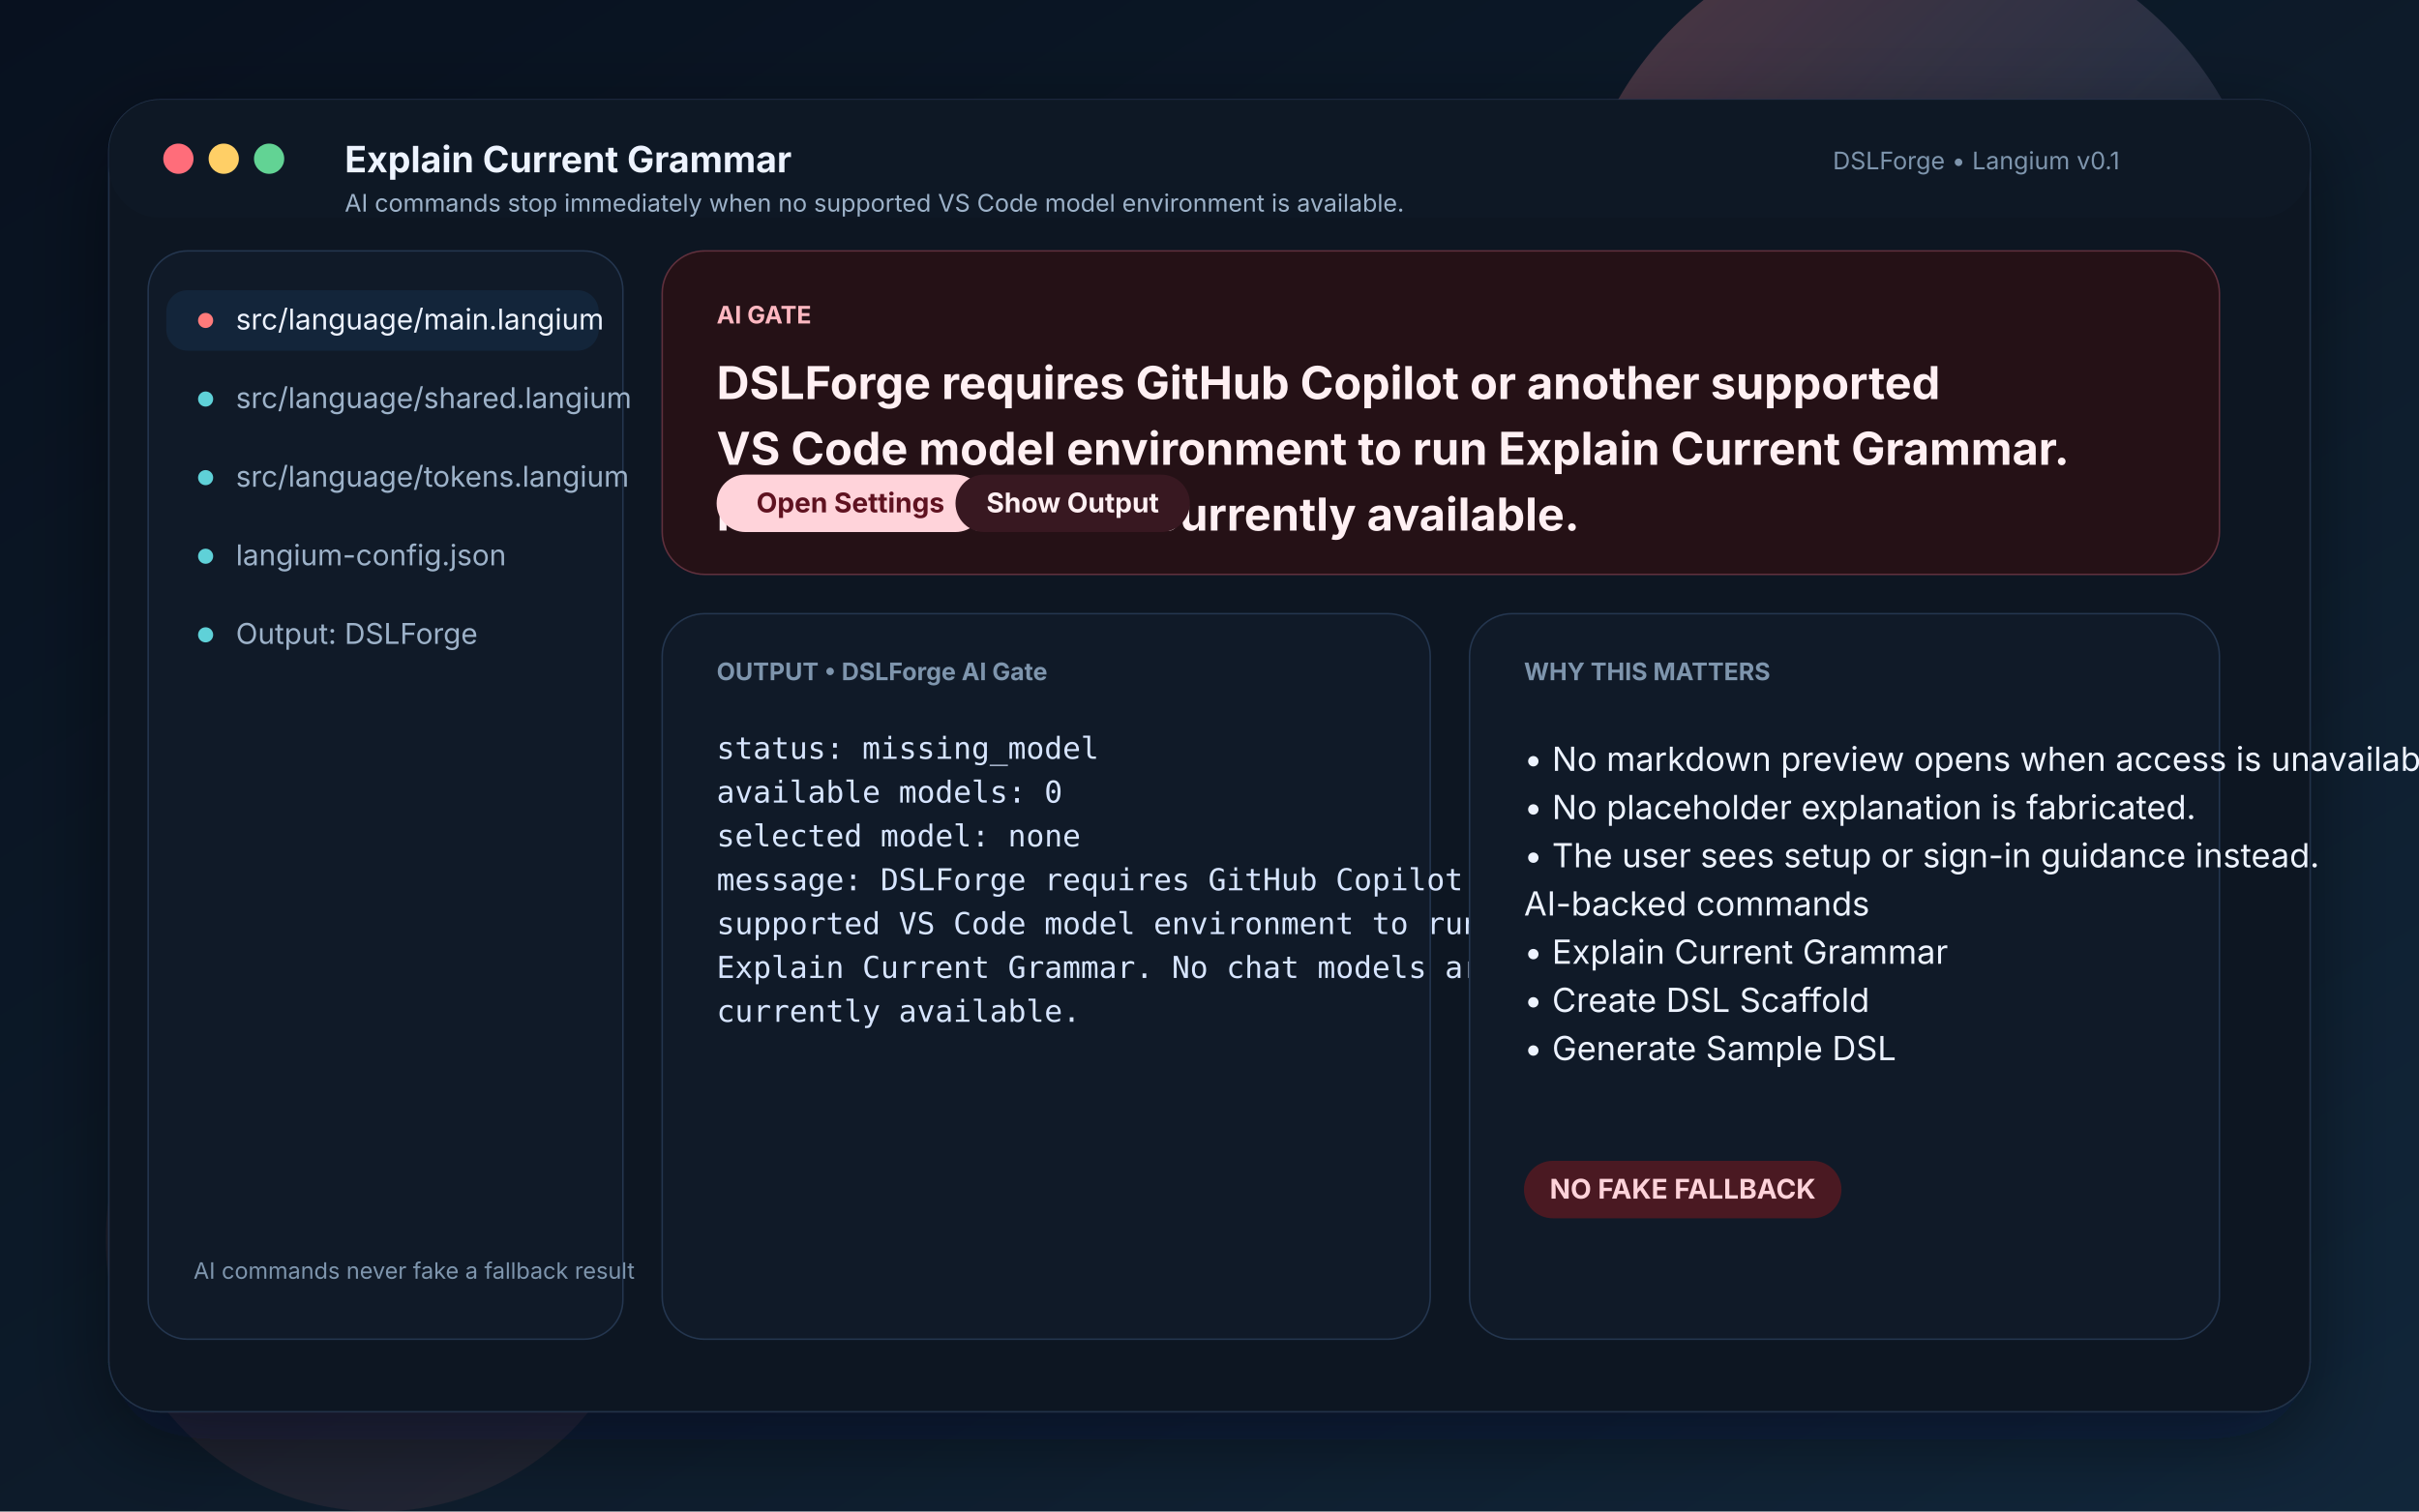
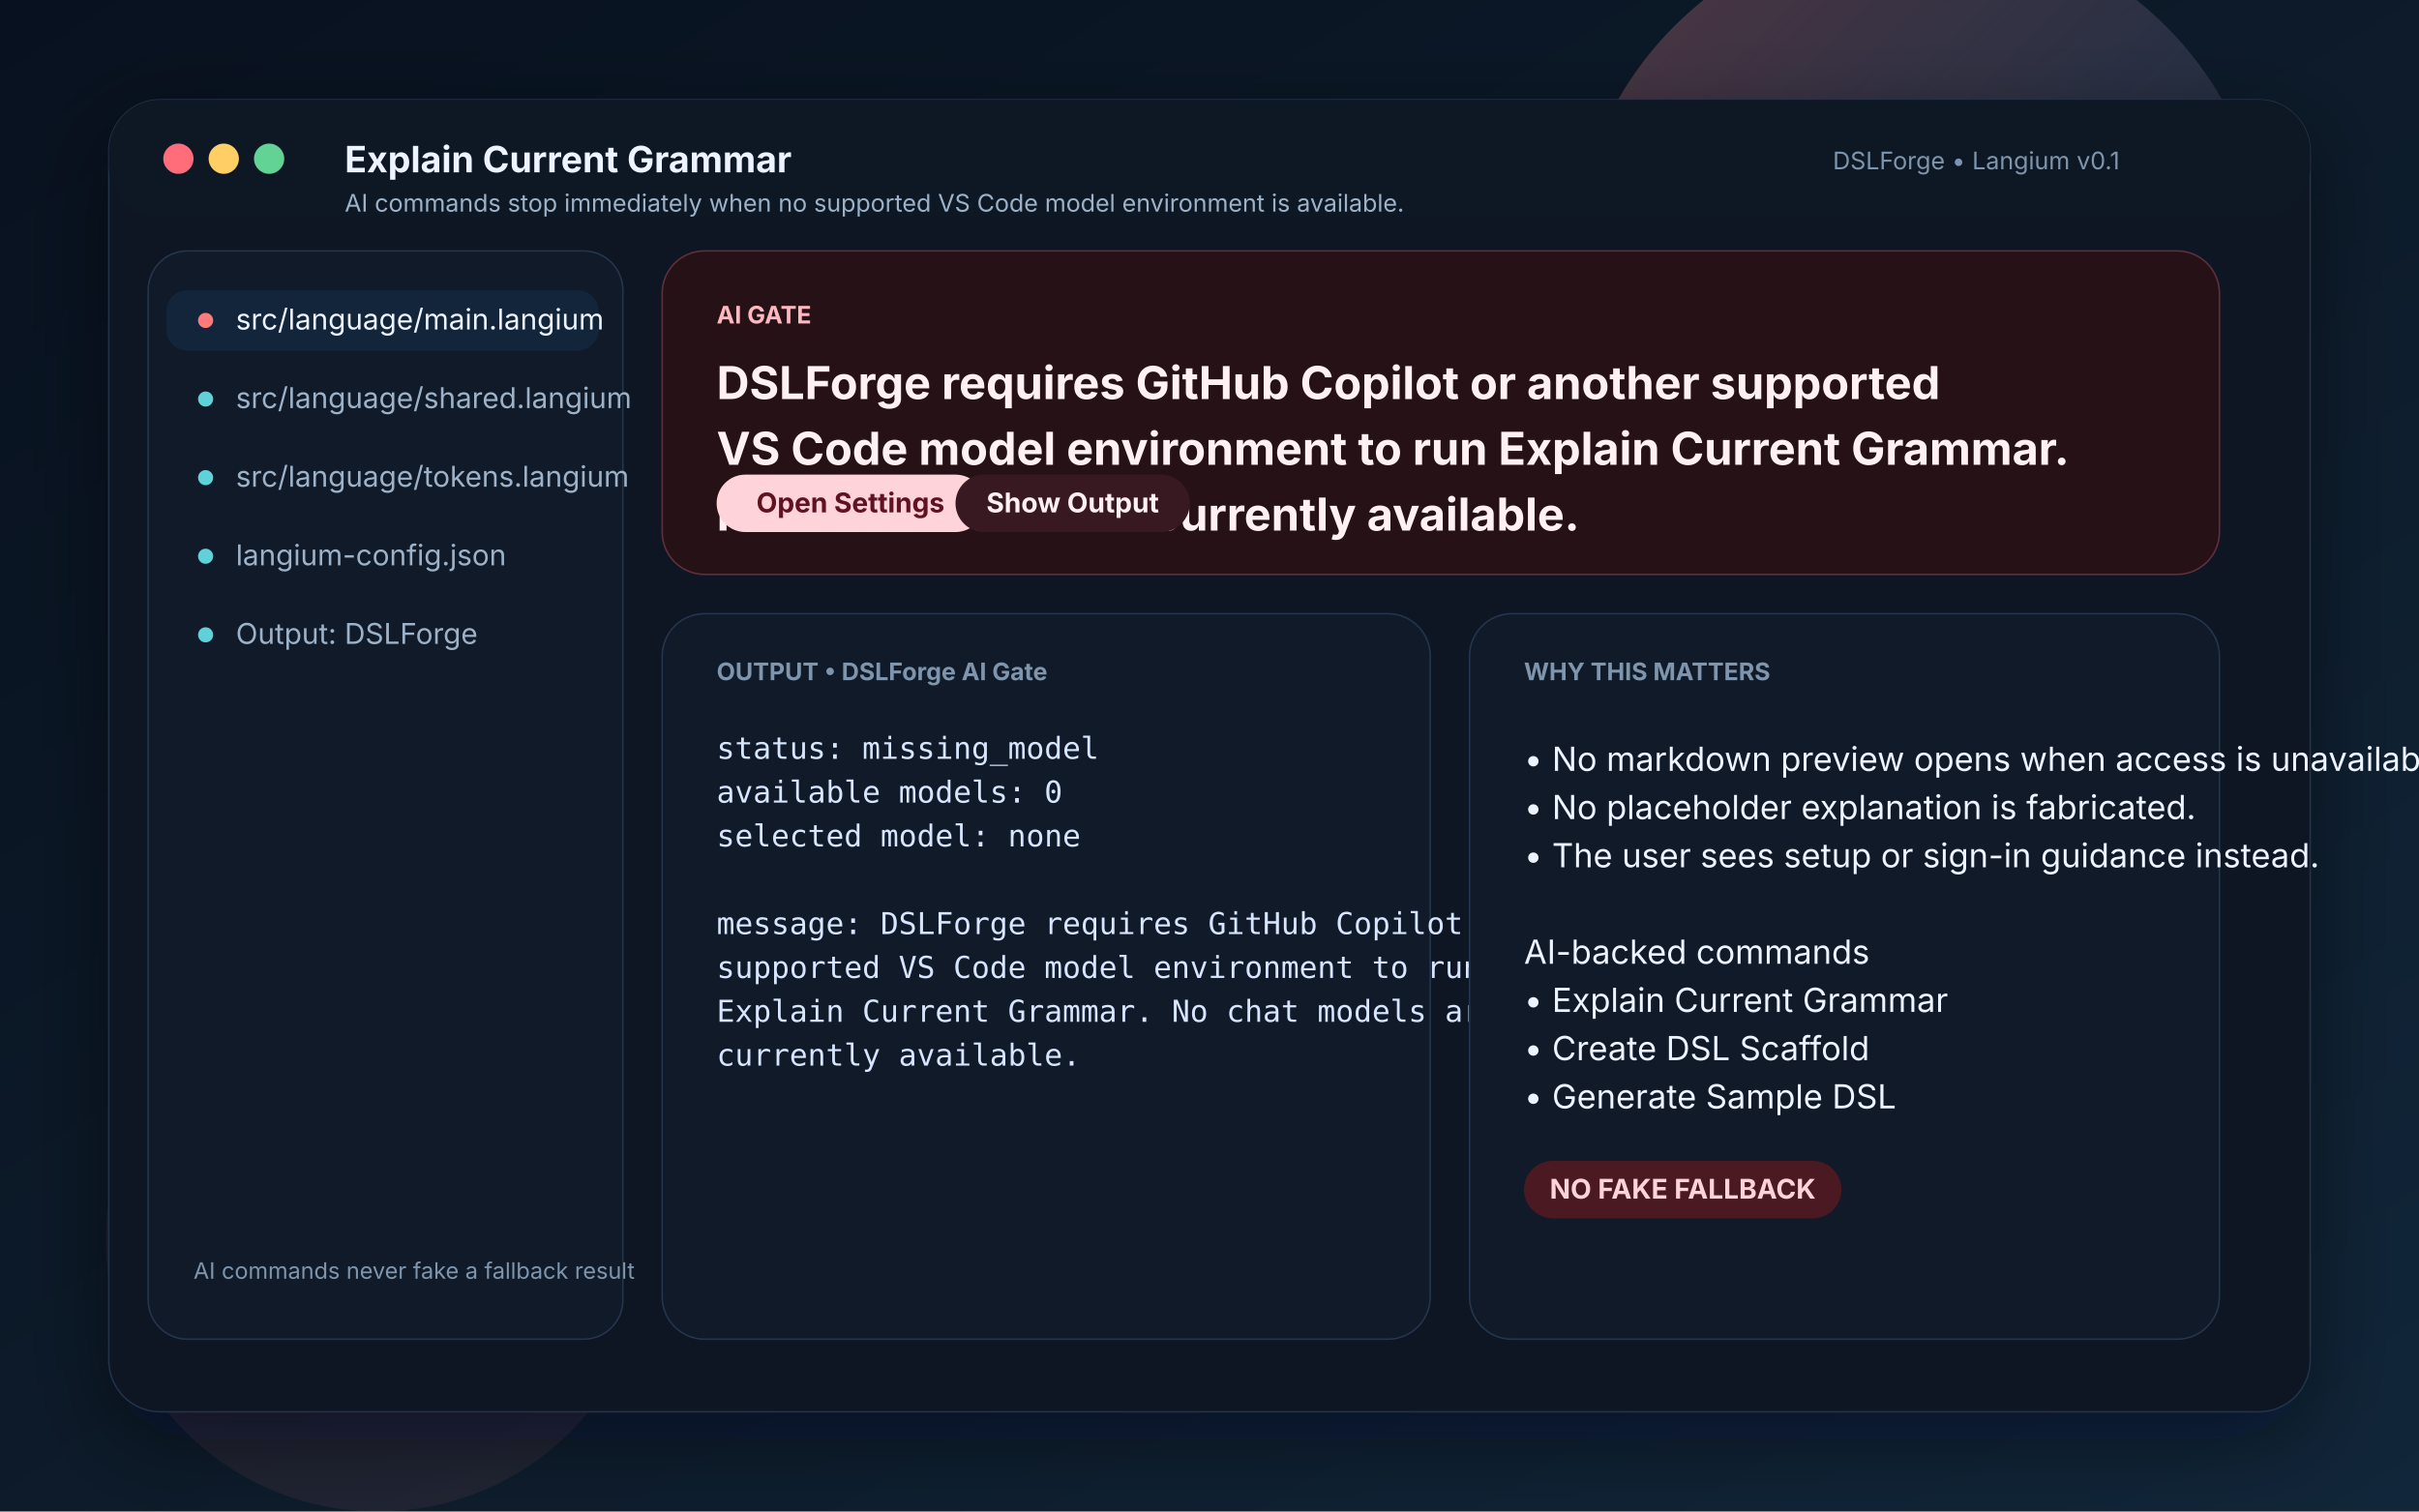
<svg xmlns="http://www.w3.org/2000/svg" width="1600" height="1000" viewBox="0 0 1600 1000">
  <defs>
    <linearGradient id="bg" x1="0" y1="0" x2="1" y2="1">
      <stop offset="0%" stop-color="#08111f" />
      <stop offset="52%" stop-color="#0d1b2a" />
      <stop offset="100%" stop-color="#11263a" />
    </linearGradient>
    <linearGradient id="glow" x1="0" y1="0" x2="1" y2="1">
      <stop offset="0%" stop-color="#ff7b7b" stop-opacity="0.30" />
      <stop offset="100%" stop-color="#6bb4ff" stop-opacity="0.06" />
    </linearGradient>
    <filter id="shadow" x="-20%" y="-20%" width="140%" height="140%">
      <feDropShadow dx="0" dy="18" stdDeviation="28" flood-color="#030813" flood-opacity="0.45" />
    </filter>
  </defs>
  <rect width="1600" height="1000" fill="url(#bg)" />
  <circle cx="1270" cy="180" r="230" fill="url(#glow)" />
  <circle cx="250" cy="820" r="180" fill="#ff7b7b" opacity="0.08" />
  <rect x="72" y="66" width="1456" height="868" rx="34" fill="#0b1420" stroke="#223248" filter="url(#shadow)" />
  <rect x="72" y="66" width="1456" height="78" rx="34" fill="#0e1825" />
  <circle cx="118" cy="105" r="10" fill="#ff6d7a" />
  <circle cx="148" cy="105" r="10" fill="#ffcf66" />
  <circle cx="178" cy="105" r="10" fill="#62d394" />
  <text x="228" y="114" fill="#edf3ff" font-size="24" font-weight="700" font-family="SF Pro Text, Inter, Arial, sans-serif">Explain Current Grammar</text>
  <text x="228" y="140" fill="#9db2c9" font-size="16" font-family="SF Pro Text, Inter, Arial, sans-serif">AI commands stop immediately when no supported VS Code model environment is available.</text>
  <text x="1402" y="112" fill="#7e95ad" font-size="16" text-anchor="end" font-family="SF Pro Text, Inter, Arial, sans-serif">DSLForge • Langium v0.1</text>
  <rect x="98" y="166" width="314" height="720" rx="26" fill="#101a28" stroke="#24364f" />
  <text x="128" y="208" fill="#7e95ad" font-size="16" font-weight="700" font-family="SF Pro Text, Inter, Arial, sans-serif">WORKSPACE</text>
  <rect x="110" y="192" width="286" height="40" rx="14" fill="#13253a" />
  <circle cx="136" cy="212" r="5" fill="#ff7b7b" />
  <text x="156" y="218" fill="#edf3ff" font-size="19" font-family="SF Pro Text, Inter, Arial, sans-serif">src/language/main.langium</text>
  <rect x="110" y="244" width="286" height="40" rx="14" fill="transparent" />
  <circle cx="136" cy="264" r="5" fill="#5fd1d8" />
  <text x="156" y="270" fill="#9db2c9" font-size="19" font-family="SF Pro Text, Inter, Arial, sans-serif">src/language/shared.langium</text>
  <rect x="110" y="296" width="286" height="40" rx="14" fill="transparent" />
  <circle cx="136" cy="316" r="5" fill="#5fd1d8" />
  <text x="156" y="322" fill="#9db2c9" font-size="19" font-family="SF Pro Text, Inter, Arial, sans-serif">src/language/tokens.langium</text>
  <rect x="110" y="348" width="286" height="40" rx="14" fill="transparent" />
  <circle cx="136" cy="368" r="5" fill="#5fd1d8" />
  <text x="156" y="374" fill="#9db2c9" font-size="19" font-family="SF Pro Text, Inter, Arial, sans-serif">langium-config.json</text>
  <rect x="110" y="400" width="286" height="40" rx="14" fill="transparent" />
  <circle cx="136" cy="420" r="5" fill="#5fd1d8" />
  <text x="156" y="426" fill="#9db2c9" font-size="19" font-family="SF Pro Text, Inter, Arial, sans-serif">Output: DSLForge</text>
  <text x="128" y="846" fill="#7e95ad" font-size="15" font-family="SF Pro Text, Inter, Arial, sans-serif">AI commands never fake a fallback result</text>
  <rect x="438" y="166" width="1030" height="214" rx="28" fill="#251116" stroke="#60303d" />
  <text x="474" y="214" fill="#ffb8c1" font-size="16" font-weight="700" font-family="SF Pro Text, Inter, Arial, sans-serif">AI GATE</text>
  <text x="474" y="264" fill="#fff0f3" font-size="30" font-weight="700" font-family="SF Pro Text, Inter, Arial, sans-serif">
    <tspan x="474" dy="0">DSLForge requires GitHub Copilot or another supported</tspan>
    <tspan x="474" dy="43.5">VS Code model environment to run Explain Current Grammar.</tspan>
    <tspan x="474" dy="43.5">No chat models are currently available.</tspan>
  </text>
  <rect x="474" y="314" width="177" height="38" rx="19" fill="#ffd3da" />
  <text x="562.5" y="339" text-anchor="middle" fill="#5f1220" font-size="18" font-weight="700" font-family="SF Pro Text, Inter, Arial, sans-serif">Open Settings</text>
  <rect x="632" y="314" width="155" height="38" rx="19" fill="#381821" />
  <text x="709.5" y="339" text-anchor="middle" fill="#fff0f3" font-size="18" font-weight="700" font-family="SF Pro Text, Inter, Arial, sans-serif">Show Output</text>
  <rect x="438" y="406" width="508" height="480" rx="28" fill="#101a28" stroke="#24364f" />
  <text x="474" y="450" fill="#7e95ad" font-size="16" font-weight="700" font-family="SF Pro Text, Inter, Arial, sans-serif">OUTPUT • DSLForge AI Gate</text>
  <text x="474" y="502" fill="#d7e5ff" font-size="20" font-weight="400" font-family="SFMono-Regular, Menlo, Consolas, monospace">
    <tspan x="474" dy="0">status: missing_model</tspan>
    <tspan x="474" dy="29">available models: 0</tspan>
    <tspan x="474" dy="29">selected model: none</tspan>
-     <tspan x="474" dy="29" />
+     <tspan x="474" dy="29"> </tspan>
    <tspan x="474" dy="29">message: DSLForge requires GitHub Copilot or another</tspan>
    <tspan x="474" dy="29">supported VS Code model environment to run</tspan>
    <tspan x="474" dy="29">Explain Current Grammar. No chat models are</tspan>
    <tspan x="474" dy="29">currently available.</tspan>
  </text>
  <rect x="972" y="406" width="496" height="480" rx="28" fill="#101a28" stroke="#24364f" />
  <text x="1008" y="450" fill="#7e95ad" font-size="16" font-weight="700" font-family="SF Pro Text, Inter, Arial, sans-serif">WHY THIS MATTERS</text>
  <text x="1008" y="510" fill="#edf3ff" font-size="22" font-weight="400" font-family="SF Pro Text, Inter, Arial, sans-serif">
    <tspan x="1008" dy="0">• No markdown preview opens when access is unavailable.</tspan>
    <tspan x="1008" dy="31.9">• No placeholder explanation is fabricated.</tspan>
    <tspan x="1008" dy="31.9">• The user sees setup or sign-in guidance instead.</tspan>
-     <tspan x="1008" dy="31.9" />
+     <tspan x="1008" dy="31.9"> </tspan>
    <tspan x="1008" dy="31.9">AI-backed commands</tspan>
    <tspan x="1008" dy="31.9">• Explain Current Grammar</tspan>
    <tspan x="1008" dy="31.9">• Create DSL Scaffold</tspan>
    <tspan x="1008" dy="31.9">• Generate Sample DSL</tspan>
  </text>
  <rect x="1008" y="768" width="210" height="38" rx="19" fill="#4a1922" />
  <text x="1113" y="793" text-anchor="middle" fill="#ffd3da" font-size="18" font-weight="700" font-family="SF Pro Text, Inter, Arial, sans-serif">NO FAKE FALLBACK</text>
</svg>
